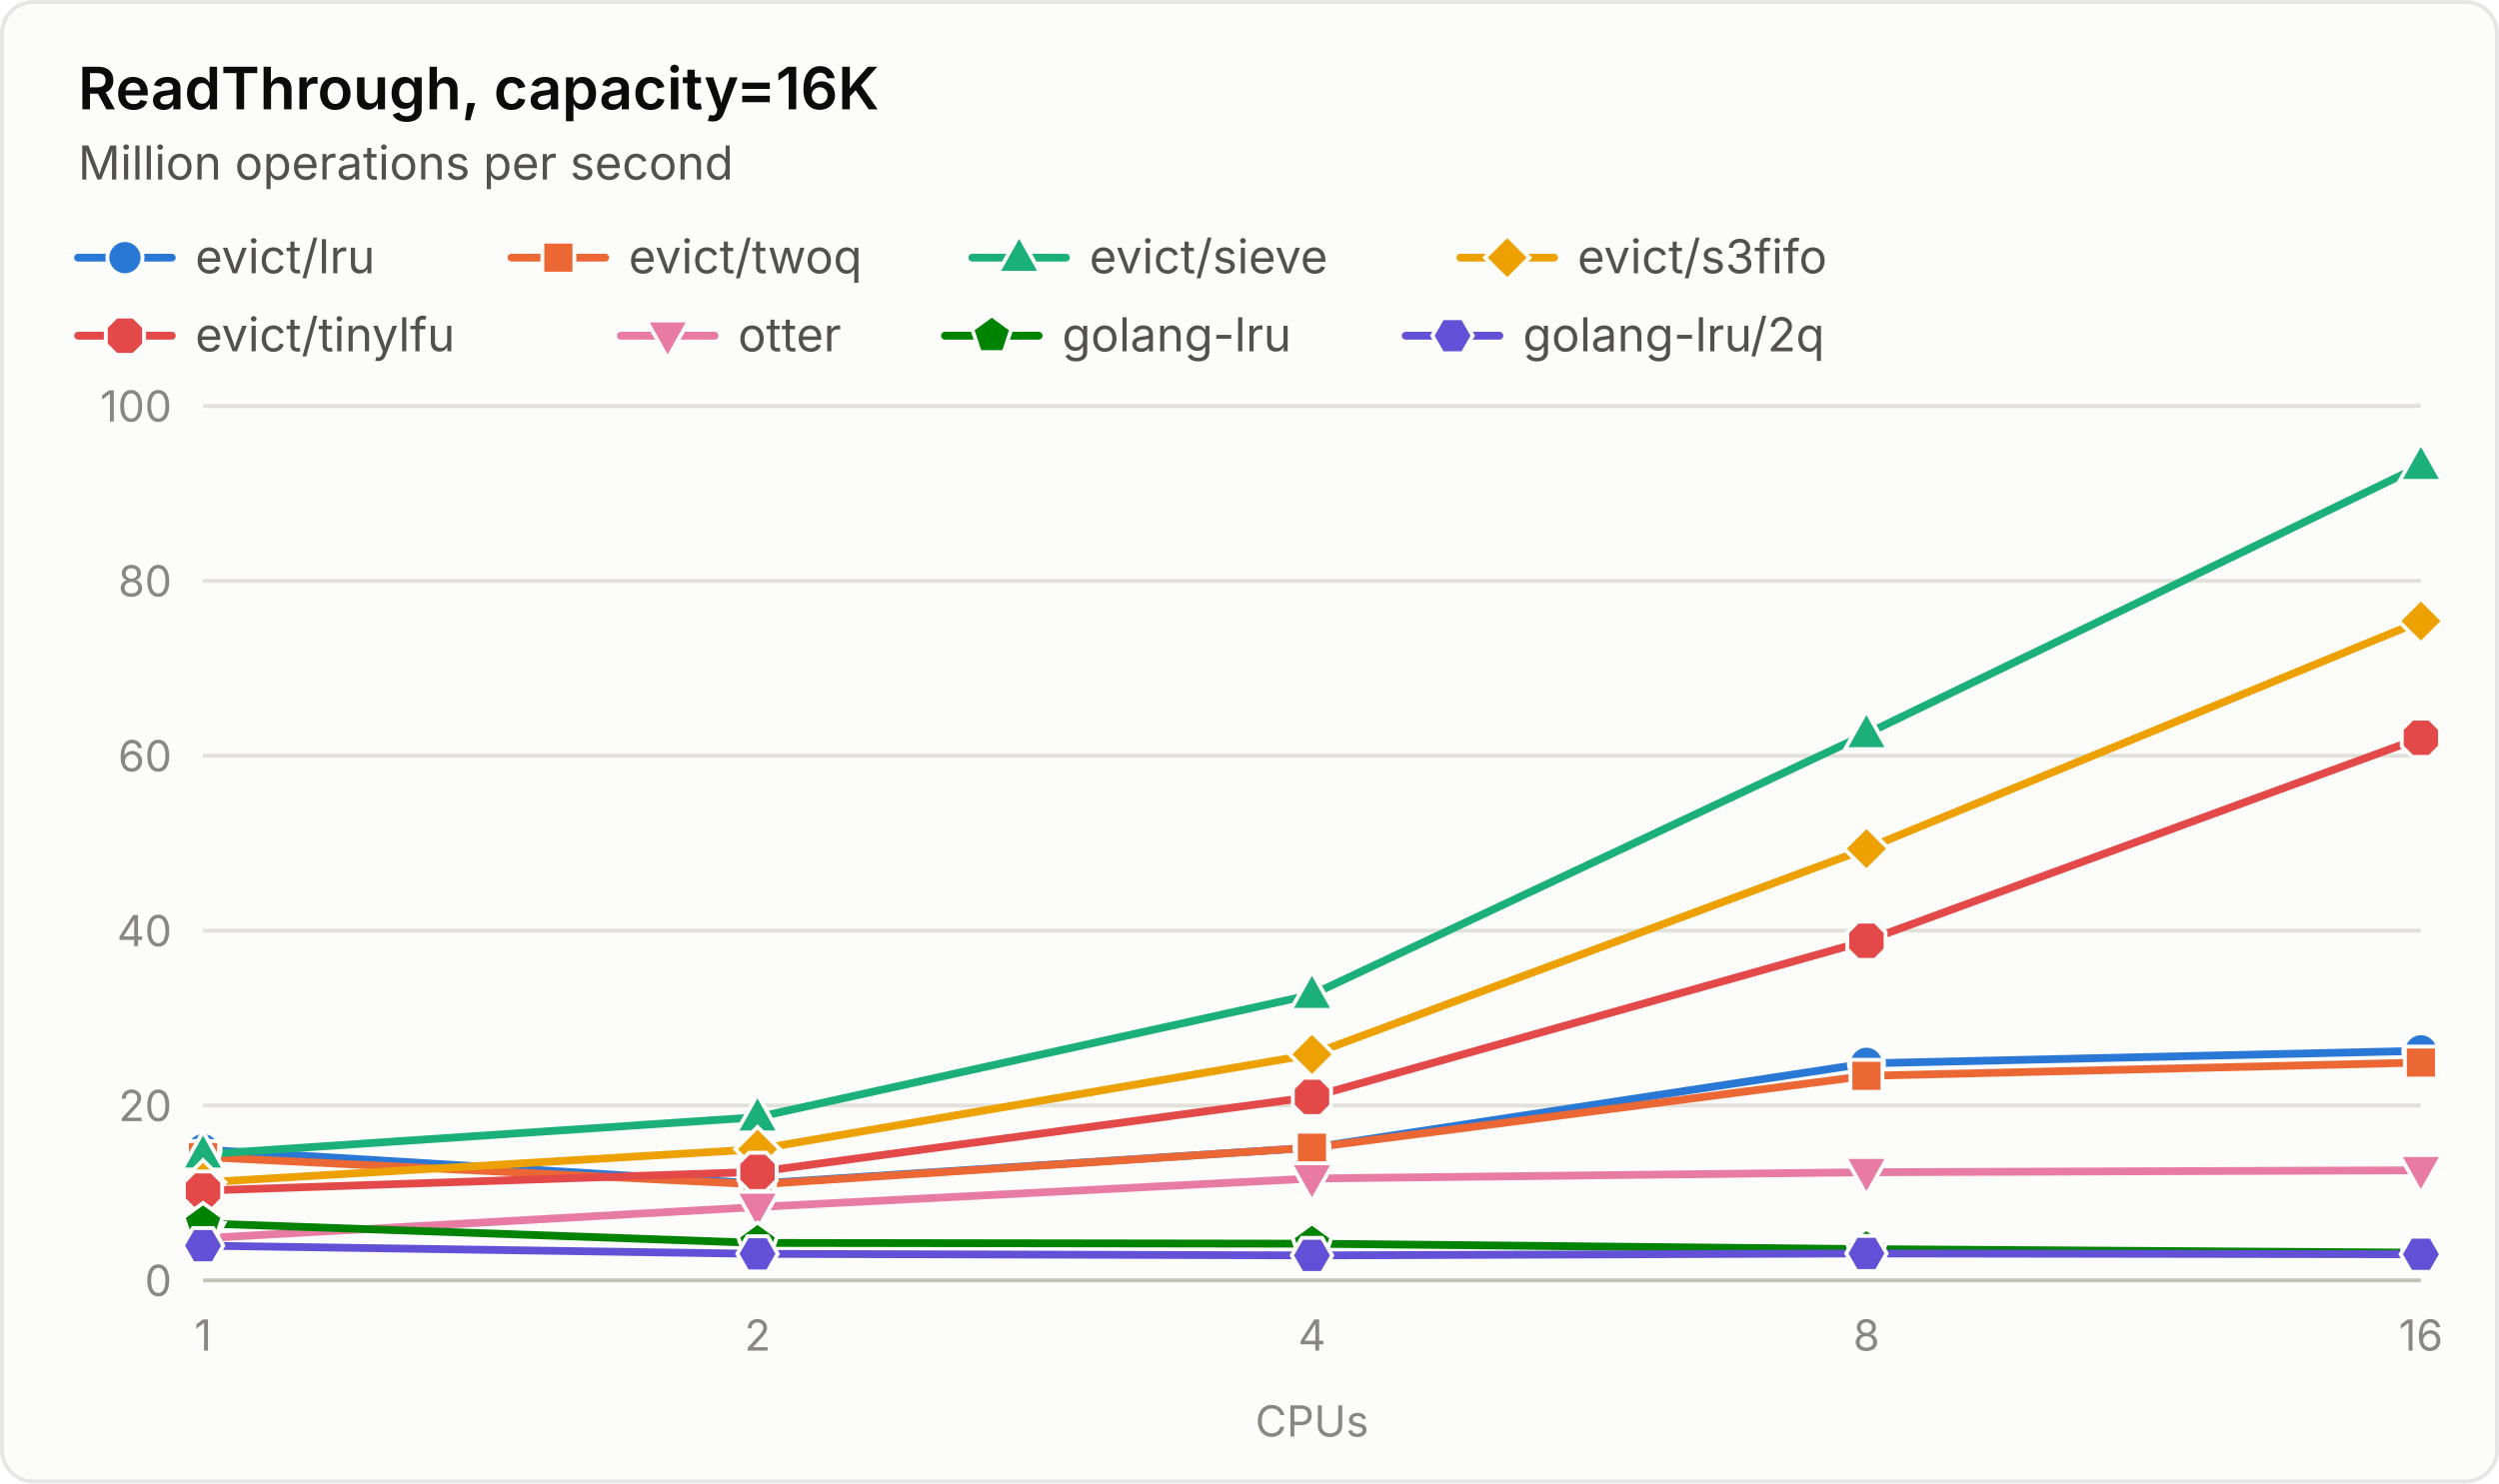
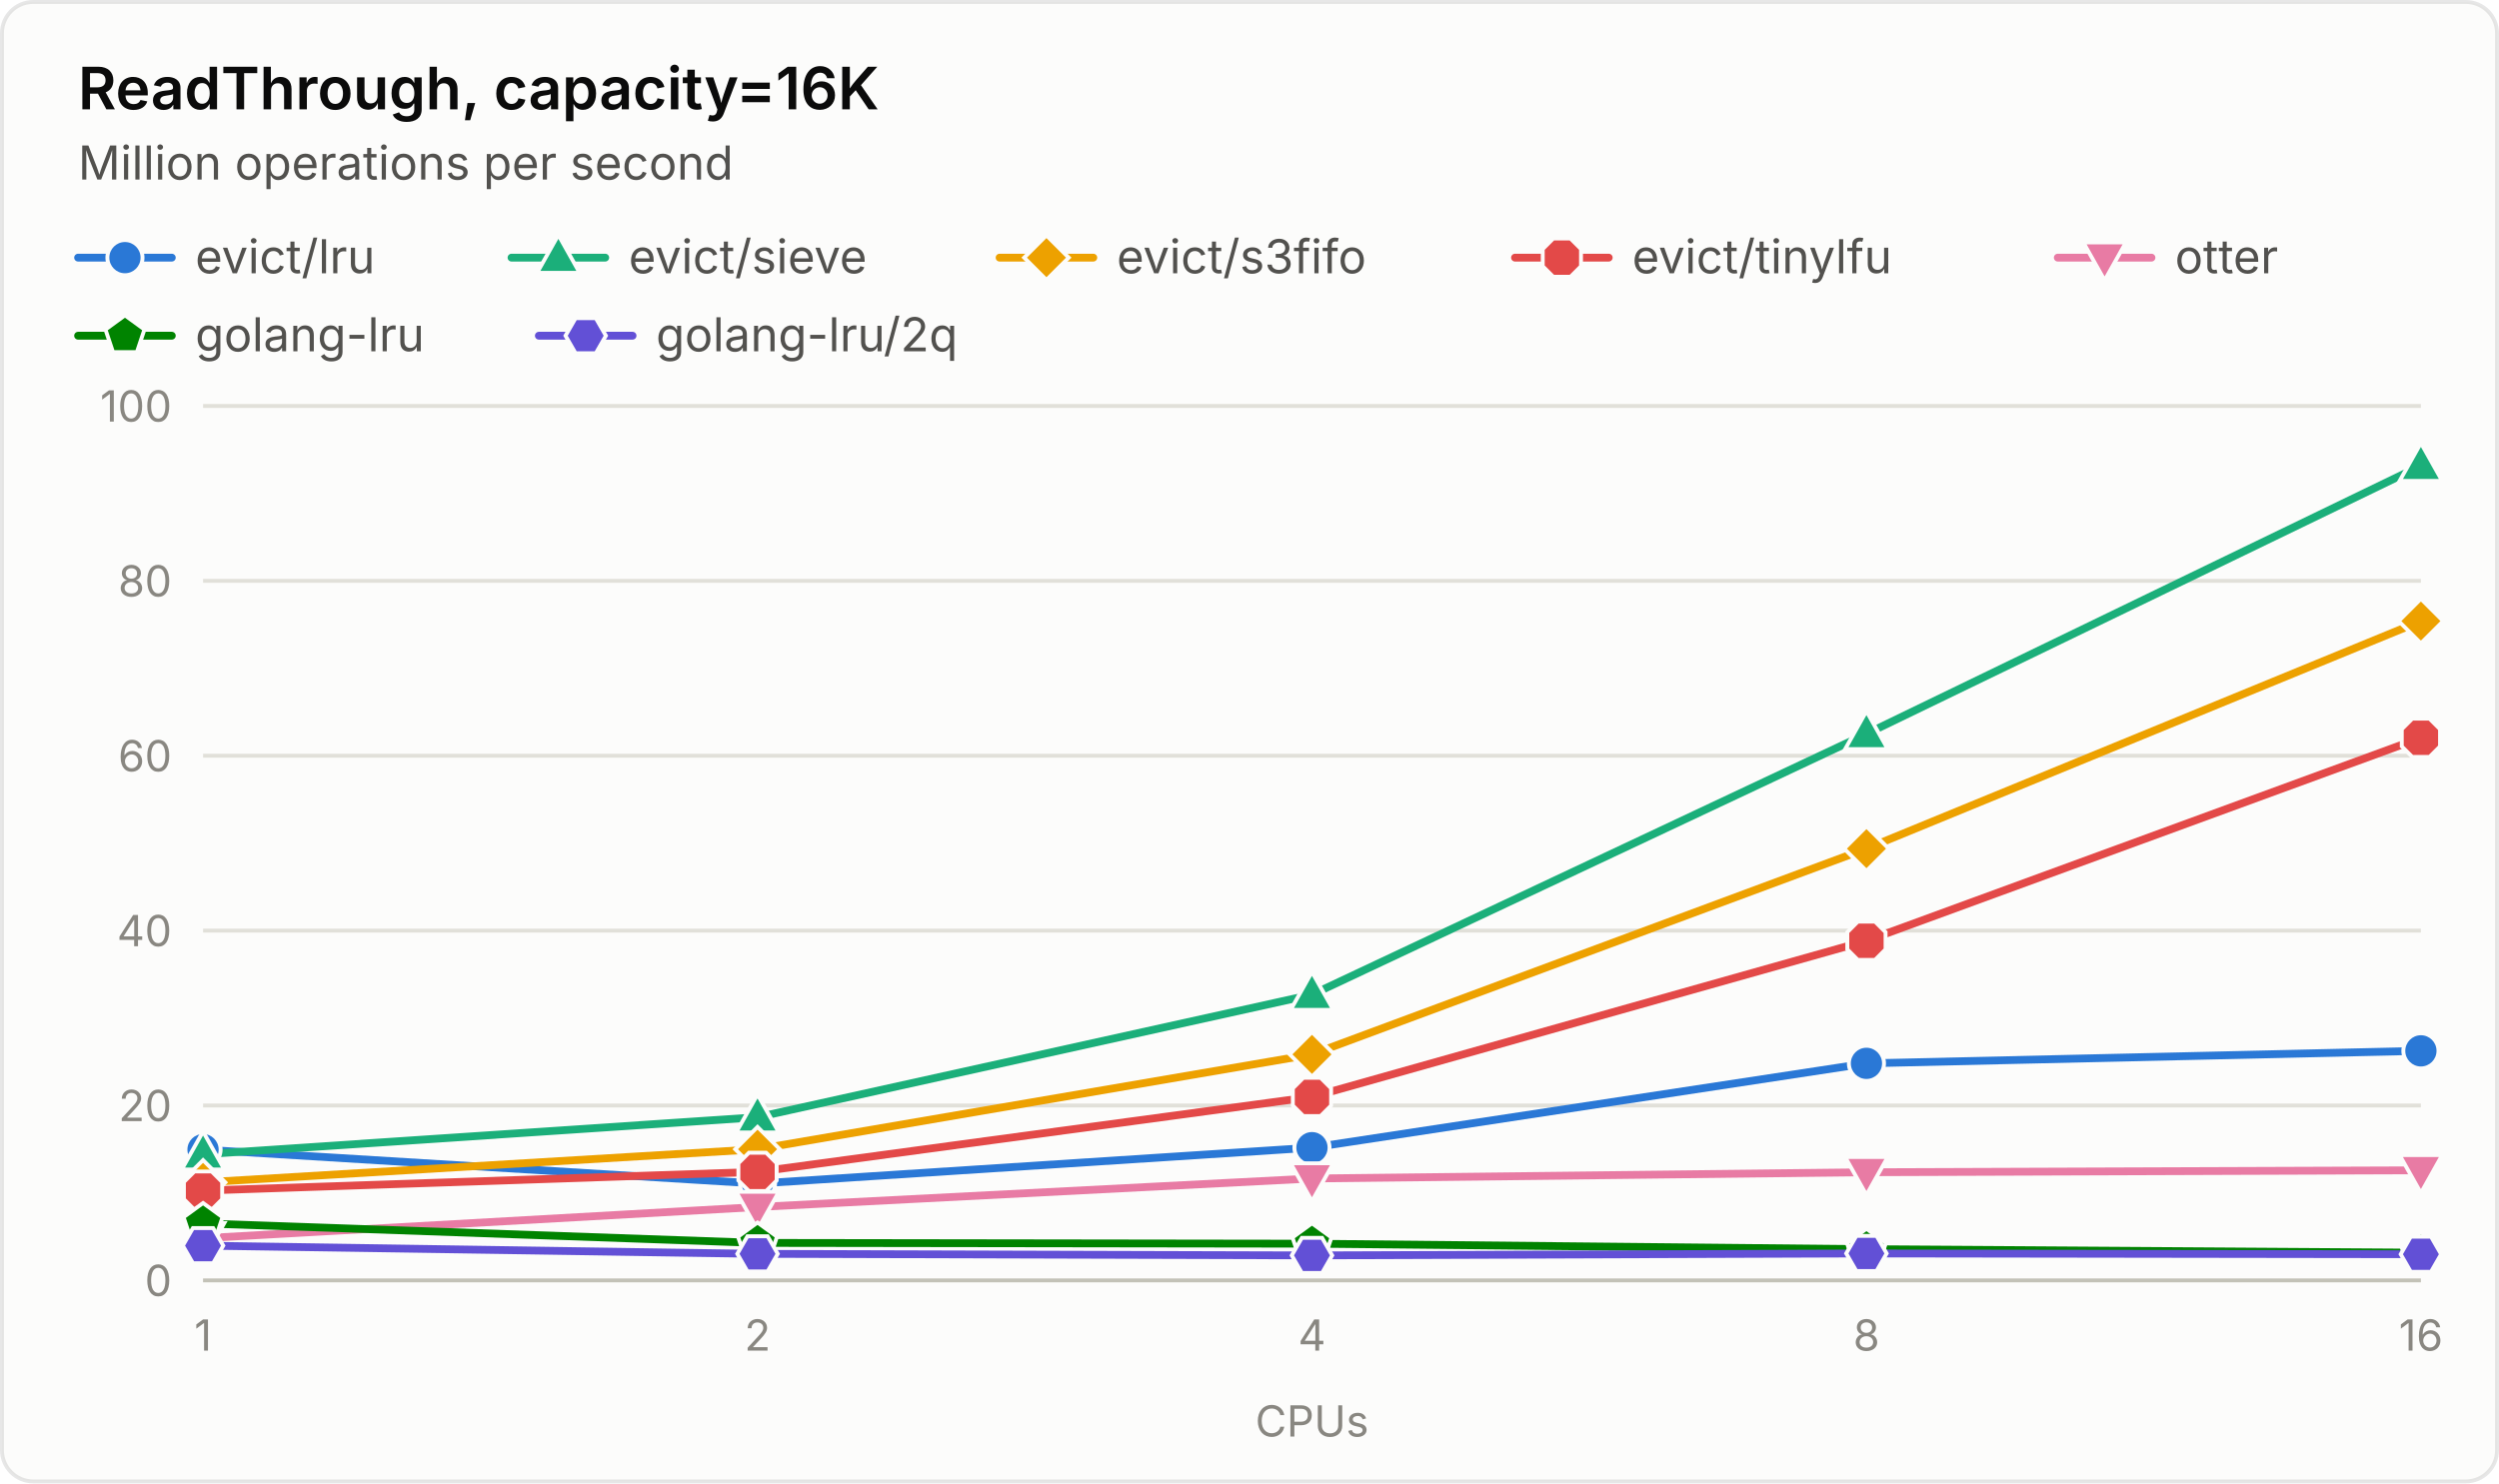
<svg xmlns="http://www.w3.org/2000/svg" viewBox="0 0 640 380" width="640" height="380" role="img" aria-labelledby="title desc">
  <style>
text { font-family: system-ui, -apple-system, "Segoe UI", sans-serif; }
.title { font-size: 15px; font-weight: 600; }
.unit, .legend { font-size: 12px; }
.tick { font-size: 11px; font-variant-numeric: tabular-nums; }
.grid, .axis { stroke-width: 1; }
.line { fill: none; stroke-width: 2; stroke-linejoin: round; stroke-linecap: round; }
.ref { fill: none; stroke-width: 1.5; stroke-linejoin: round; stroke-linecap: round; }
.mark { stroke-width: 2; paint-order: stroke; }
.surface { fill: #fcfcfb; stroke: rgba(11,11,11,0.10); }
.title { fill: #0b0b0b; }
.unit, .legend { fill: #52514e; }
.tick { fill: #898781; }
.grid { stroke: #e1e0d9; }
.axis { stroke: #c3c2b7; }
.ref { stroke: #898781; }
.mark { stroke: #fcfcfb; }
.s0 { stroke: #2a78d6; } .m0 { fill: #2a78d6; }
- .s1 { stroke: #eb6834; } .m1 { fill: #eb6834; }
.s2 { stroke: #1baf7a; } .m2 { fill: #1baf7a; }
.s3 { stroke: #eda100; } .m3 { fill: #eda100; }
.s7 { stroke: #e34948; } .m7 { fill: #e34948; }
.s4 { stroke: #e87ba4; } .m4 { fill: #e87ba4; }
.s5 { stroke: #008300; } .m5 { fill: #008300; }
.s6 { stroke: #6250d6; } .m6 { fill: #6250d6; }
@media (prefers-color-scheme: dark) {
  .surface { fill: #1a1a19; stroke: rgba(255,255,255,0.10); }
  .title { fill: #f0efec; }
  .unit, .legend { fill: #c3c2b7; }
  .tick { fill: #898781; }
  .grid { stroke: #2c2c2a; }
  .axis { stroke: #383835; }
  .ref { stroke: #898781; }
  .mark { stroke: #1a1a19; }
  .s0 { stroke: #3987e5; } .m0 { fill: #3987e5; }
-   .s1 { stroke: #d95926; } .m1 { fill: #d95926; }
  .s2 { stroke: #199e70; } .m2 { fill: #199e70; }
  .s3 { stroke: #c98500; } .m3 { fill: #c98500; }
  .s7 { stroke: #e66767; } .m7 { fill: #e66767; }
  .s4 { stroke: #d55181; } .m4 { fill: #d55181; }
  .s5 { stroke: #008300; } .m5 { fill: #008300; }
  .s6 { stroke: #9085e9; } .m6 { fill: #9085e9; }
}
</style>
  <rect class="surface" x="0.5" y="0.5" width="639" height="379" rx="8" />
  <text class="title" x="20" y="28">ReadThrough, capacity=16K</text>
  <text class="unit" x="20" y="46">Million operations per second</text>
  <path class="line s0" d="M20,66 h24" />
  <circle class="mark m0" cx="32" cy="66" r="4" />
  <text class="legend" x="50" y="70">evict/lru</text>
-   <path class="line s1" d="M131,66 h24" />
-   <path class="mark m1" d="M139.4,62.4L146.6,62.4L146.6,69.6L139.4,69.6Z" />
-   <text class="legend" x="161" y="70">evict/twoq</text>
-   <path class="line s2" d="M249,66 h24" />
-   <path class="mark m2" d="M261,61.2L265.6,69.4L256.4,69.4Z" />
-   <text class="legend" x="279" y="70">evict/sieve</text>
-   <path class="line s3" d="M374,66 h24" />
-   <path class="mark m3" d="M386,61L391,66L386,71L381,66Z" />
-   <text class="legend" x="404" y="70">evict/s3fifo</text>
-   <path class="line s7" d="M20,86 h24" />
-   <path class="mark m7" d="M30,81.6L34,81.6L36.4,84L36.4,88L34,90.4L30,90.4L27.6,88L27.6,84Z" />
-   <text class="legend" x="50" y="90">evict/tinylfu</text>
-   <path class="line s4" d="M159,86 h24" />
-   <path class="mark m4" d="M171,90.8L175.6,82.6L166.4,82.6Z" />
-   <text class="legend" x="189" y="90">otter</text>
-   <path class="line s5" d="M242,86 h24" />
-   <path class="mark m5" d="M254,81.4L258.4,84.6L256.7,89.7L251.3,89.7L249.6,84.6Z" />
-   <text class="legend" x="272" y="90">golang-lru</text>
-   <path class="line s6" d="M360,86 h24" />
-   <path class="mark m6" d="M369.7,82L374.3,82L376.6,86L374.3,90L369.7,90L367.4,86Z" />
-   <text class="legend" x="390" y="90">golang-lru/2q</text>
+   <path class="line s2" d="M131,66 h24" />
+   <path class="mark m2" d="M143,61.2L147.6,69.4L138.4,69.4Z" />
+   <text class="legend" x="161" y="70">evict/sieve</text>
+   <path class="line s3" d="M256,66 h24" />
+   <path class="mark m3" d="M268,61L273,66L268,71L263,66Z" />
+   <text class="legend" x="286" y="70">evict/s3fifo</text>
+   <path class="line s7" d="M388,66 h24" />
+   <path class="mark m7" d="M398,61.6L402,61.6L404.4,64L404.4,68L402,70.4L398,70.4L395.6,68L395.6,64Z" />
+   <text class="legend" x="418" y="70">evict/tinylfu</text>
+   <path class="line s4" d="M527,66 h24" />
+   <path class="mark m4" d="M539,70.8L543.6,62.6L534.4,62.6Z" />
+   <text class="legend" x="557" y="70">otter</text>
+   <path class="line s5" d="M20,86 h24" />
+   <path class="mark m5" d="M32,81.4L36.4,84.6L34.7,89.7L29.3,89.7L27.6,84.6Z" />
+   <text class="legend" x="50" y="90">golang-lru</text>
+   <path class="line s6" d="M138,86 h24" />
+   <path class="mark m6" d="M147.7,82L152.3,82L154.6,86L152.3,90L147.7,90L145.4,86Z" />
+   <text class="legend" x="168" y="90">golang-lru/2q</text>
  <path class="axis" d="M52,328 h568" />
  <text class="tick" x="44" y="332" text-anchor="end">0</text>
  <path class="grid" d="M52,283.2 h568" />
  <text class="tick" x="44" y="287.2" text-anchor="end">20</text>
  <path class="grid" d="M52,238.4 h568" />
  <text class="tick" x="44" y="242.4" text-anchor="end">40</text>
  <path class="grid" d="M52,193.6 h568" />
  <text class="tick" x="44" y="197.6" text-anchor="end">60</text>
  <path class="grid" d="M52,148.8 h568" />
  <text class="tick" x="44" y="152.8" text-anchor="end">80</text>
  <path class="grid" d="M52,104 h568" />
  <text class="tick" x="44" y="108" text-anchor="end">100</text>
  <text class="tick" x="52" y="346" text-anchor="middle">1</text>
  <text class="tick" x="194" y="346" text-anchor="middle">2</text>
  <text class="tick" x="336" y="346" text-anchor="middle">4</text>
  <text class="tick" x="478" y="346" text-anchor="middle">8</text>
  <text class="tick" x="620" y="346" text-anchor="middle">16</text>
  <text class="tick" x="336" y="368" text-anchor="middle">CPUs</text>
  <path class="line s0" d="M52,294.5L194,303.2L336,294L478,272.4L620,269.2" />
-   <path class="line s1" d="M52,296.4L194,303.4L336,294L478,275.6L620,272.2" />
  <path class="line s2" d="M52,295.7L194,286.2L336,254.8L478,188L620,119.3" />
  <path class="line s3" d="M52,302.9L194,294.4L336,270.1L478,217.4L620,159.1" />
  <path class="line s7" d="M52,305L194,300.2L336,281L478,241L620,189" />
  <path class="line s4" d="M52,317.2L194,309.2L336,301.9L478,300.3L620,299.8" />
  <path class="line s5" d="M52,313.4L194,318.4L336,318.6L478,320L620,320.9" />
  <path class="line s6" d="M52,319.1L194,321.2L336,321.6L478,321.1L620,321.3" />
  <g>
    <circle class="mark m0" cx="52" cy="294.5" r="4" />
  </g>
  <g>
    <circle class="mark m0" cx="194" cy="303.2" r="4" />
  </g>
  <g>
    <circle class="mark m0" cx="336" cy="294" r="4" />
  </g>
  <g>
    <circle class="mark m0" cx="478" cy="272.4" r="4" />
  </g>
  <g>
    <circle class="mark m0" cx="620" cy="269.2" r="4" />
-   </g>
-   <g>
-     <path class="mark m1" d="M48.4,292.8L55.6,292.8L55.6,300L48.4,300Z" />
-   </g>
-   <g>
-     <path class="mark m1" d="M190.4,299.8L197.6,299.8L197.6,307L190.4,307Z" />
-   </g>
-   <g>
-     <path class="mark m1" d="M332.4,290.4L339.6,290.4L339.6,297.6L332.4,297.6Z" />
-   </g>
-   <g>
-     <path class="mark m1" d="M474.4,272L481.6,272L481.6,279.2L474.4,279.2Z" />
-   </g>
-   <g>
-     <path class="mark m1" d="M616.4,268.6L623.6,268.6L623.6,275.8L616.4,275.8Z" />
  </g>
  <g>
    <path class="mark m2" d="M52,290.9L56.6,299.1L47.4,299.1Z" />
  </g>
  <g>
    <path class="mark m2" d="M194,281.4L198.6,289.6L189.4,289.6Z" />
  </g>
  <g>
    <path class="mark m2" d="M336,250L340.6,258.2L331.4,258.2Z" />
  </g>
  <g>
    <path class="mark m2" d="M478,183.2L482.6,191.4L473.4,191.4Z" />
  </g>
  <g>
    <path class="mark m2" d="M620,114.5L624.6,122.7L615.4,122.7Z" />
  </g>
  <g>
    <path class="mark m3" d="M52,297.9L57,302.9L52,307.9L47,302.9Z" />
  </g>
  <g>
    <path class="mark m3" d="M194,289.4L199,294.4L194,299.4L189,294.4Z" />
  </g>
  <g>
    <path class="mark m3" d="M336,265.1L341,270.1L336,275.1L331,270.1Z" />
  </g>
  <g>
    <path class="mark m3" d="M478,212.4L483,217.4L478,222.4L473,217.4Z" />
  </g>
  <g>
    <path class="mark m3" d="M620,154.1L625,159.1L620,164.1L615,159.1Z" />
  </g>
  <g>
    <path class="mark m7" d="M50,300.6L54,300.6L56.4,303L56.4,307L54,309.4L50,309.4L47.6,307L47.6,303Z" />
  </g>
  <g>
    <path class="mark m7" d="M192,295.8L196,295.8L198.4,298.2L198.4,302.2L196,304.6L192,304.6L189.6,302.2L189.6,298.2Z" />
  </g>
  <g>
    <path class="mark m7" d="M334,276.6L338,276.6L340.4,279L340.4,283L338,285.4L334,285.4L331.6,283L331.6,279Z" />
  </g>
  <g>
    <path class="mark m7" d="M476,236.6L480,236.6L482.4,239L482.4,243L480,245.4L476,245.4L473.6,243L473.6,239Z" />
  </g>
  <g>
    <path class="mark m7" d="M618,184.6L622,184.6L624.4,187L624.4,191L622,193.4L618,193.4L615.6,191L615.6,187Z" />
  </g>
  <g>
    <path class="mark m4" d="M52,322L56.6,313.8L47.4,313.8Z" />
  </g>
  <g>
    <path class="mark m4" d="M194,314L198.6,305.8L189.4,305.8Z" />
  </g>
  <g>
    <path class="mark m4" d="M336,306.7L340.6,298.5L331.4,298.5Z" />
  </g>
  <g>
    <path class="mark m4" d="M478,305.1L482.6,296.9L473.4,296.9Z" />
  </g>
  <g>
    <path class="mark m4" d="M620,304.6L624.6,296.4L615.4,296.4Z" />
  </g>
  <g>
    <path class="mark m5" d="M52,308.8L56.4,312L54.7,317.1L49.3,317.1L47.6,312Z" />
  </g>
  <g>
    <path class="mark m5" d="M194,313.8L198.4,317L196.7,322.1L191.3,322.1L189.6,317Z" />
  </g>
  <g>
    <path class="mark m5" d="M336,314L340.4,317.2L338.7,322.3L333.3,322.3L331.6,317.2Z" />
  </g>
  <g>
    <path class="mark m5" d="M478,315.4L482.4,318.6L480.7,323.7L475.3,323.7L473.6,318.6Z" />
  </g>
  <g>
    <path class="mark m5" d="M620,316.3L624.4,319.5L622.7,324.6L617.3,324.6L615.6,319.5Z" />
  </g>
  <g>
    <path class="mark m6" d="M49.7,315.1L54.3,315.1L56.6,319.1L54.3,323.1L49.7,323.1L47.4,319.1Z" />
  </g>
  <g>
    <path class="mark m6" d="M191.7,317.2L196.3,317.2L198.6,321.2L196.3,325.2L191.7,325.2L189.4,321.2Z" />
  </g>
  <g>
    <path class="mark m6" d="M333.7,317.6L338.3,317.6L340.6,321.6L338.3,325.6L333.7,325.6L331.4,321.6Z" />
  </g>
  <g>
    <path class="mark m6" d="M475.7,317.1L480.3,317.1L482.6,321.1L480.3,325.1L475.7,325.1L473.4,321.1Z" />
  </g>
  <g>
    <path class="mark m6" d="M617.7,317.3L622.3,317.3L624.6,321.3L622.3,325.3L617.7,325.3L615.4,321.3Z" />
  </g>
</svg>
